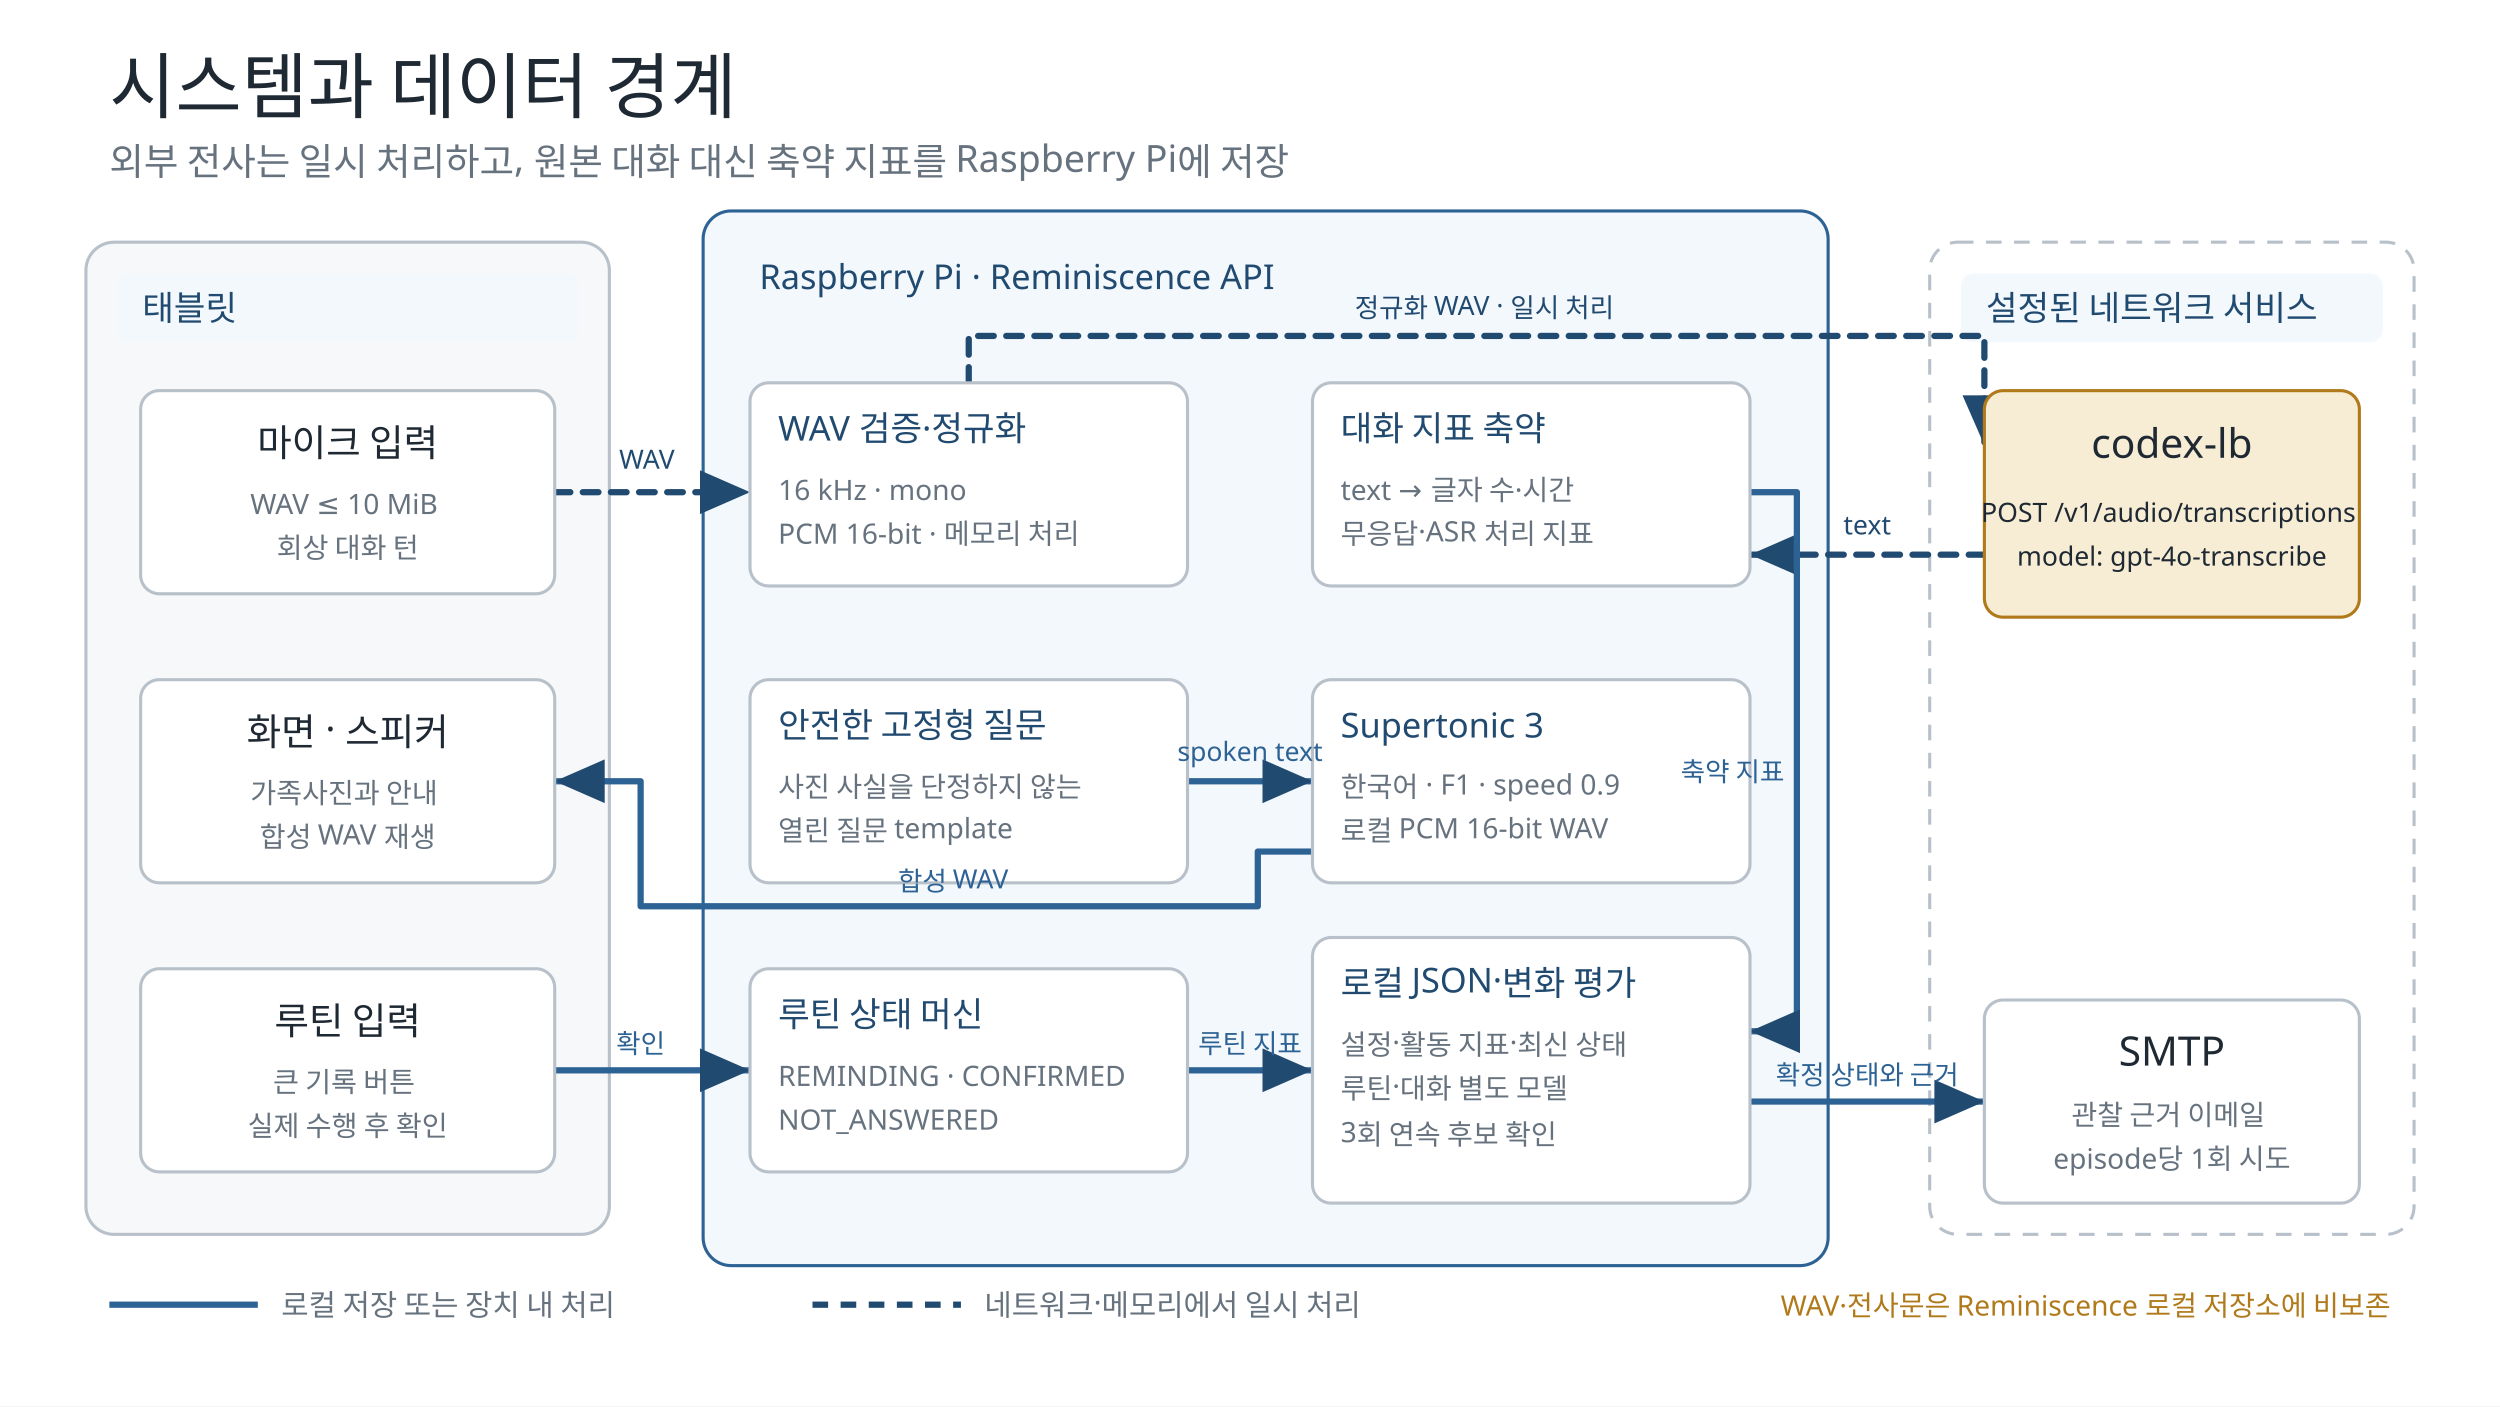
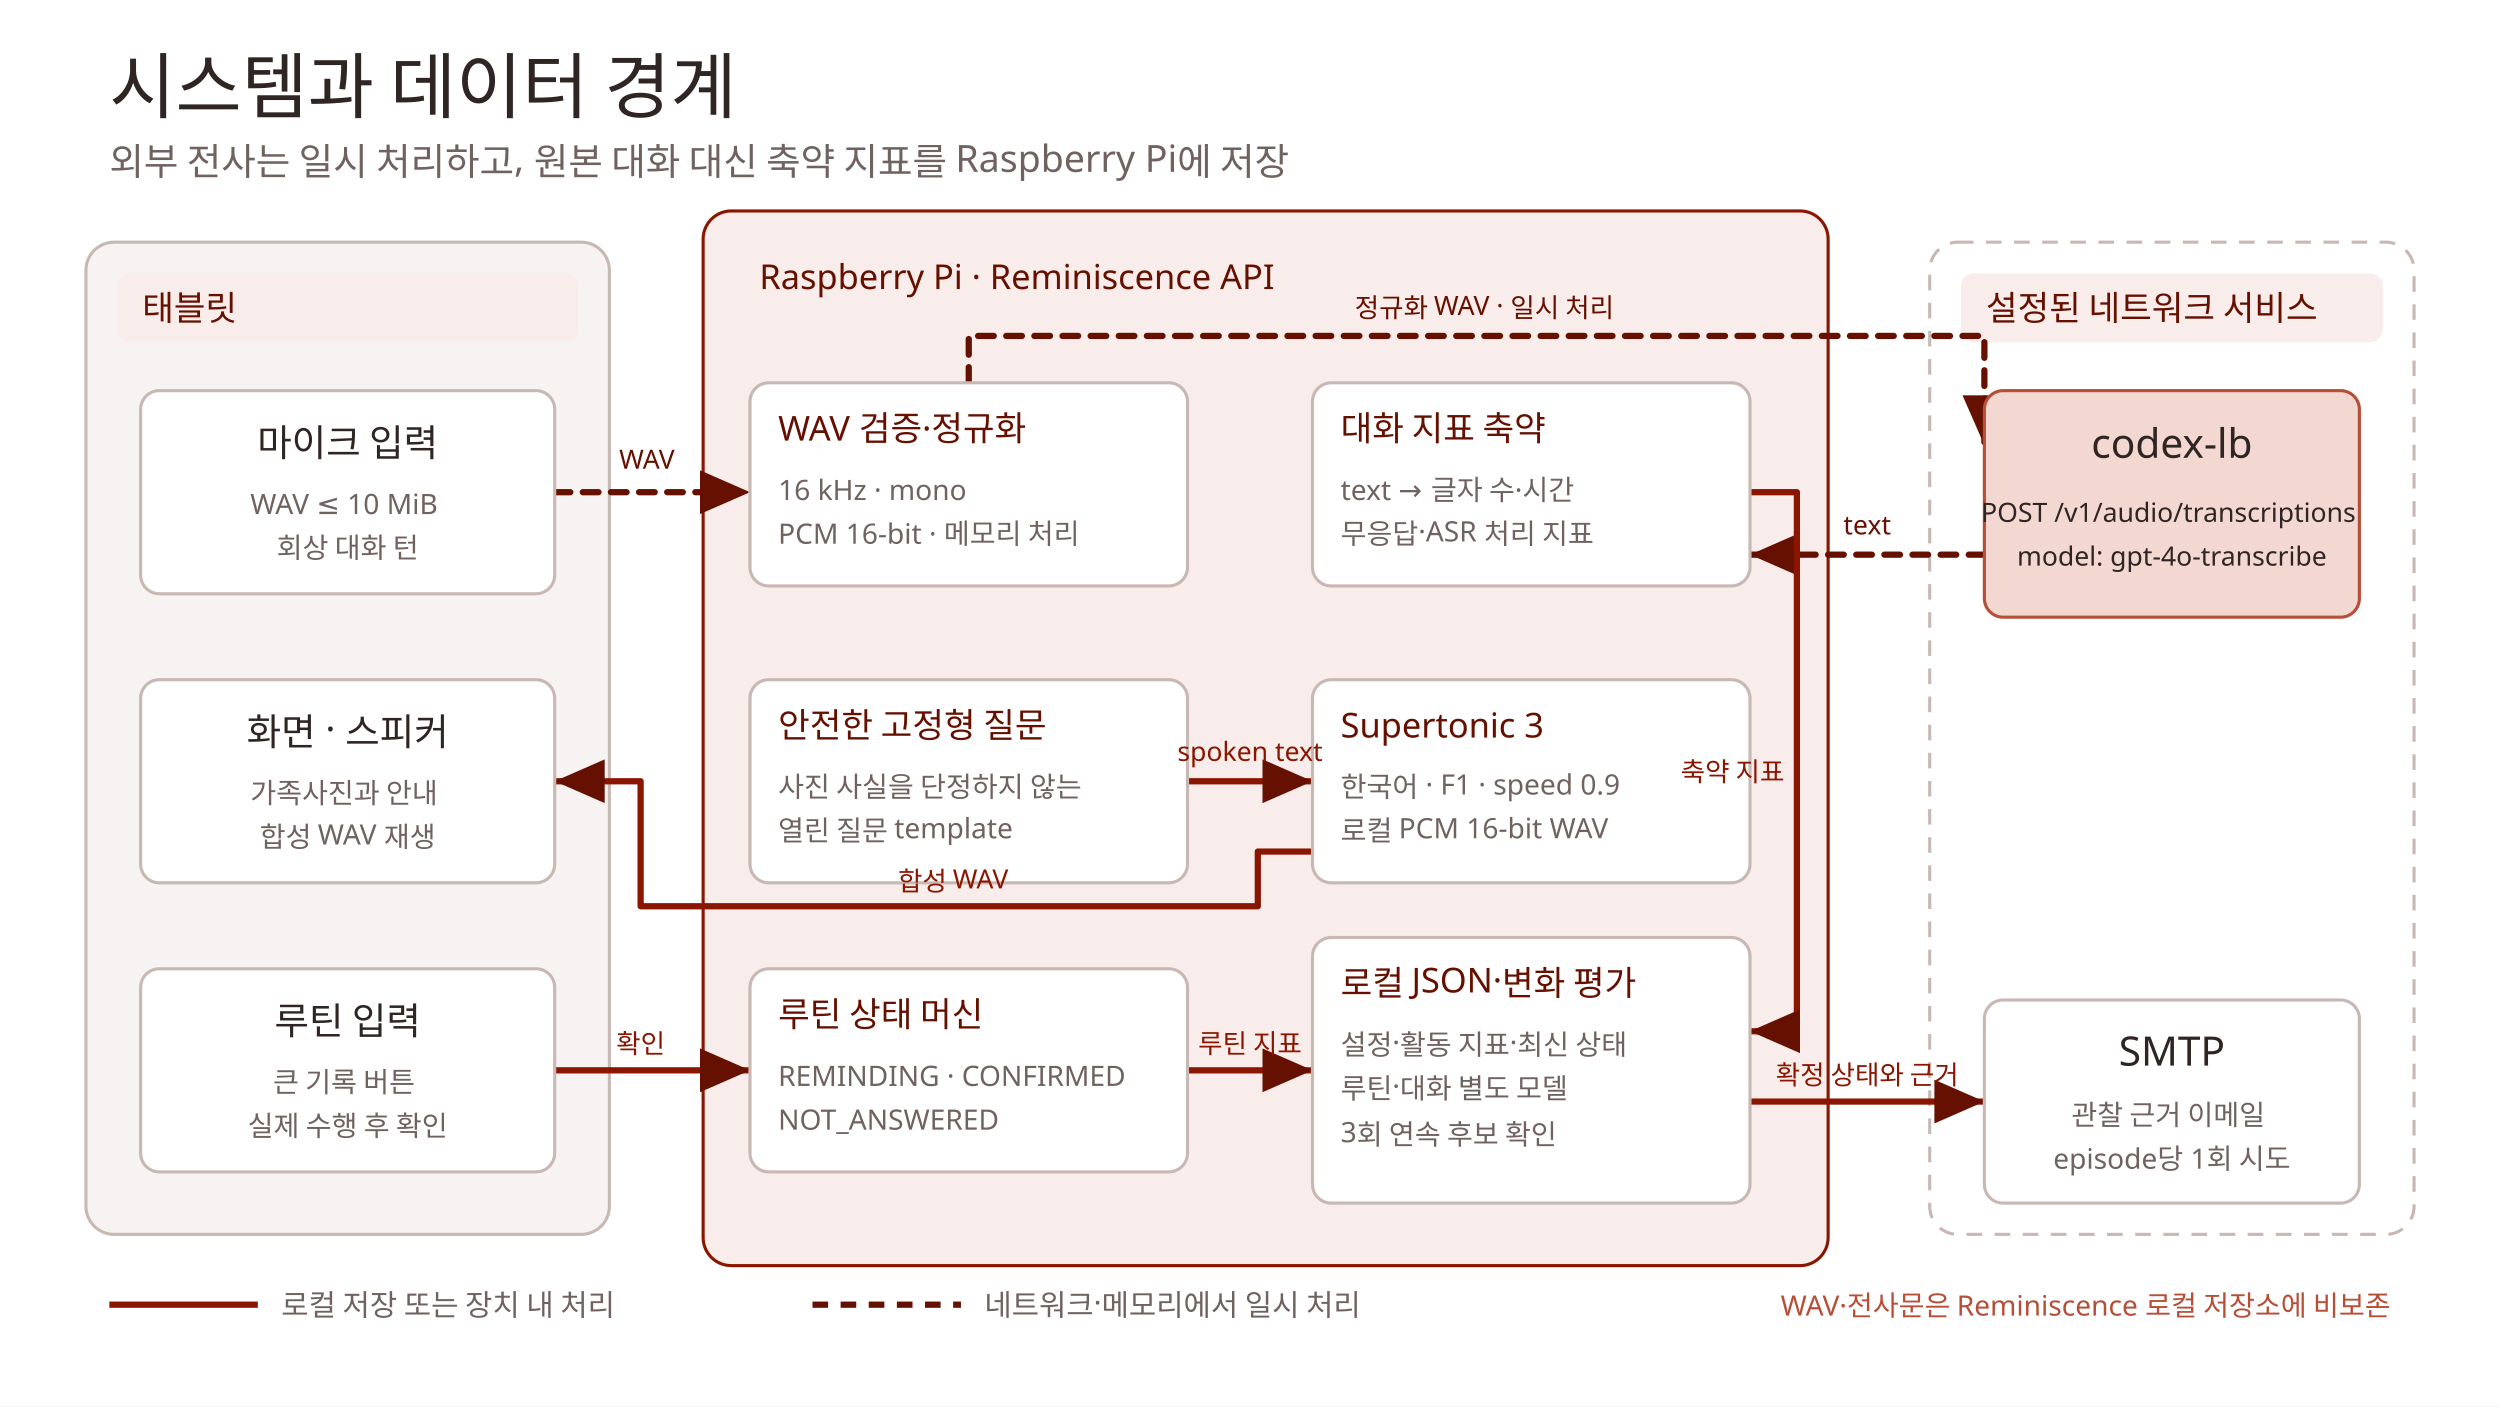
<svg xmlns="http://www.w3.org/2000/svg" width="1600" height="900" viewBox="0 0 1600 900">
  <defs>
    <marker id="arrow" markerWidth="10" markerHeight="10" refX="8" refY="3.5" orient="auto" markerUnits="strokeWidth">
-       <path d="M0,0 L0,7 L8,3.5 z" fill="#214A70" />
+       <path d="M0,0 L0,7 L8,3.5 z" fill="#651000" />
    </marker>
  </defs>
  <rect width="1600" height="900" fill="#FFFFFF" />
-   <text x="70" y="72" fill="#1F2933" font-family="Apple SD Gothic Neo, Arial Unicode MS, sans-serif" font-size="46" font-weight="500" text-anchor="start" letter-spacing="0">시스템과 데이터 경계</text>
-   <text x="70" y="112" fill="#66727E" font-family="Apple SD Gothic Neo, Arial Unicode MS, sans-serif" font-size="24" font-weight="400" text-anchor="start" letter-spacing="0">외부 전사는 일시 처리하고, 원본 대화 대신 축약 지표를 Raspberry Pi에 저장</text>
-   <rect x="55" y="155" width="335" height="635" rx="18" fill="#F6F8FA" stroke="#B8C1CA" stroke-width="2" />
-   <rect x="450" y="135" width="720" height="675" rx="18" fill="#F3F8FC" stroke="#2D6294" stroke-width="2" />
-   <rect x="1235" y="155" width="310" height="635" rx="18" fill="#FFFFFF" stroke="#B8C1CA" stroke-width="2" stroke-dasharray="10 8" />
-   <rect x="75" y="175" width="295" height="44" rx="8" fill="#F3F8FC" stroke="none" stroke-width="0" />
-   <text x="91" y="205" fill="#214A70" font-family="Apple SD Gothic Neo, Arial Unicode MS, sans-serif" font-size="22" font-weight="500" text-anchor="start" letter-spacing="0">태블릿</text>
-   <rect x="470" y="155" width="680" height="44" rx="8" fill="#F3F8FC" stroke="none" stroke-width="0" />
-   <text x="486" y="185" fill="#214A70" font-family="Apple SD Gothic Neo, Arial Unicode MS, sans-serif" font-size="22" font-weight="500" text-anchor="start" letter-spacing="0">Raspberry Pi · Reminiscence API</text>
-   <rect x="1255" y="175" width="270" height="44" rx="8" fill="#F3F8FC" stroke="none" stroke-width="0" />
-   <text x="1271" y="205" fill="#214A70" font-family="Apple SD Gothic Neo, Arial Unicode MS, sans-serif" font-size="22" font-weight="500" text-anchor="start" letter-spacing="0">설정된 네트워크 서비스</text>
-   <polyline points="355,315 480,315" fill="none" stroke="#214A70" stroke-width="4" stroke-linejoin="round" stroke-linecap="round" stroke-dasharray="10 8" marker-end="url(#arrow)" />
-   <polyline points="620,245 620,215 1270,215 1270,285" fill="none" stroke="#214A70" stroke-width="4" stroke-linejoin="round" stroke-linecap="round" stroke-dasharray="10 8" marker-end="url(#arrow)" />
-   <polyline points="1270,355 1120,355" fill="none" stroke="#214A70" stroke-width="4" stroke-linejoin="round" stroke-linecap="round" stroke-dasharray="10 8" marker-end="url(#arrow)" />
-   <polyline points="1120,315 1150,315 1150,660 1120,660" fill="none" stroke="#2D6294" stroke-width="4" stroke-linejoin="round" stroke-linecap="round" marker-end="url(#arrow)" />
-   <polyline points="760,500 840,500" fill="none" stroke="#2D6294" stroke-width="4" stroke-linejoin="round" stroke-linecap="round" marker-end="url(#arrow)" />
-   <polyline points="840,545 805,545 805,580 410,580 410,500 355,500" fill="none" stroke="#2D6294" stroke-width="4" stroke-linejoin="round" stroke-linecap="round" marker-end="url(#arrow)" />
-   <polyline points="355,685 480,685" fill="none" stroke="#2D6294" stroke-width="4" stroke-linejoin="round" stroke-linecap="round" marker-end="url(#arrow)" />
-   <polyline points="760,685 840,685" fill="none" stroke="#2D6294" stroke-width="4" stroke-linejoin="round" stroke-linecap="round" marker-end="url(#arrow)" />
-   <polyline points="1120,705 1270,705" fill="none" stroke="#2D6294" stroke-width="4" stroke-linejoin="round" stroke-linecap="round" marker-end="url(#arrow)" />
-   <rect x="90" y="250" width="265" height="130" rx="12" fill="#FFFFFF" stroke="#B8C1CA" stroke-width="2" />
-   <text x="222.5" y="292" fill="#1F2933" font-family="Apple SD Gothic Neo, Arial Unicode MS, sans-serif" font-size="24" font-weight="500" text-anchor="middle" letter-spacing="0">마이크 입력</text>
-   <text x="222.5" y="329" fill="#66727E" font-family="Apple SD Gothic Neo, Arial Unicode MS, sans-serif" font-size="18" font-weight="400" text-anchor="middle">
+   <text x="70" y="72" fill="#2F2523" font-family="Apple SD Gothic Neo, Arial Unicode MS, sans-serif" font-size="46" font-weight="500" text-anchor="start" letter-spacing="0">시스템과 데이터 경계</text>
+   <text x="70" y="112" fill="#6F625F" font-family="Apple SD Gothic Neo, Arial Unicode MS, sans-serif" font-size="24" font-weight="400" text-anchor="start" letter-spacing="0">외부 전사는 일시 처리하고, 원본 대화 대신 축약 지표를 Raspberry Pi에 저장</text>
+   <rect x="55" y="155" width="335" height="635" rx="18" fill="#F6F3F2" stroke="#C8B8B4" stroke-width="2" />
+   <rect x="450" y="135" width="720" height="675" rx="18" fill="#F8EDEA" stroke="#8A1601" stroke-width="2" />
+   <rect x="1235" y="155" width="310" height="635" rx="18" fill="#FFFFFF" stroke="#C8B8B4" stroke-width="2" stroke-dasharray="10 8" />
+   <rect x="75" y="175" width="295" height="44" rx="8" fill="#F8EDEA" stroke="none" stroke-width="0" />
+   <text x="91" y="205" fill="#651000" font-family="Apple SD Gothic Neo, Arial Unicode MS, sans-serif" font-size="22" font-weight="500" text-anchor="start" letter-spacing="0">태블릿</text>
+   <rect x="470" y="155" width="680" height="44" rx="8" fill="#F8EDEA" stroke="none" stroke-width="0" />
+   <text x="486" y="185" fill="#651000" font-family="Apple SD Gothic Neo, Arial Unicode MS, sans-serif" font-size="22" font-weight="500" text-anchor="start" letter-spacing="0">Raspberry Pi · Reminiscence API</text>
+   <rect x="1255" y="175" width="270" height="44" rx="8" fill="#F8EDEA" stroke="none" stroke-width="0" />
+   <text x="1271" y="205" fill="#651000" font-family="Apple SD Gothic Neo, Arial Unicode MS, sans-serif" font-size="22" font-weight="500" text-anchor="start" letter-spacing="0">설정된 네트워크 서비스</text>
+   <polyline points="355,315 480,315" fill="none" stroke="#651000" stroke-width="4" stroke-linejoin="round" stroke-linecap="round" stroke-dasharray="10 8" marker-end="url(#arrow)" />
+   <polyline points="620,245 620,215 1270,215 1270,285" fill="none" stroke="#651000" stroke-width="4" stroke-linejoin="round" stroke-linecap="round" stroke-dasharray="10 8" marker-end="url(#arrow)" />
+   <polyline points="1270,355 1120,355" fill="none" stroke="#651000" stroke-width="4" stroke-linejoin="round" stroke-linecap="round" stroke-dasharray="10 8" marker-end="url(#arrow)" />
+   <polyline points="1120,315 1150,315 1150,660 1120,660" fill="none" stroke="#8A1601" stroke-width="4" stroke-linejoin="round" stroke-linecap="round" marker-end="url(#arrow)" />
+   <polyline points="760,500 840,500" fill="none" stroke="#8A1601" stroke-width="4" stroke-linejoin="round" stroke-linecap="round" marker-end="url(#arrow)" />
+   <polyline points="840,545 805,545 805,580 410,580 410,500 355,500" fill="none" stroke="#8A1601" stroke-width="4" stroke-linejoin="round" stroke-linecap="round" marker-end="url(#arrow)" />
+   <polyline points="355,685 480,685" fill="none" stroke="#8A1601" stroke-width="4" stroke-linejoin="round" stroke-linecap="round" marker-end="url(#arrow)" />
+   <polyline points="760,685 840,685" fill="none" stroke="#8A1601" stroke-width="4" stroke-linejoin="round" stroke-linecap="round" marker-end="url(#arrow)" />
+   <polyline points="1120,705 1270,705" fill="none" stroke="#8A1601" stroke-width="4" stroke-linejoin="round" stroke-linecap="round" marker-end="url(#arrow)" />
+   <rect x="90" y="250" width="265" height="130" rx="12" fill="#FFFFFF" stroke="#C8B8B4" stroke-width="2" />
+   <text x="222.5" y="292" fill="#2F2523" font-family="Apple SD Gothic Neo, Arial Unicode MS, sans-serif" font-size="24" font-weight="500" text-anchor="middle" letter-spacing="0">마이크 입력</text>
+   <text x="222.5" y="329" fill="#6F625F" font-family="Apple SD Gothic Neo, Arial Unicode MS, sans-serif" font-size="18" font-weight="400" text-anchor="middle">
    <tspan x="222.5" dy="0">WAV ≤ 10 MiB</tspan>
    <tspan x="222.5" dy="28">회상 대화 턴</tspan>
  </text>
-   <rect x="90" y="435" width="265" height="130" rx="12" fill="#FFFFFF" stroke="#B8C1CA" stroke-width="2" />
-   <text x="222.5" y="477" fill="#1F2933" font-family="Apple SD Gothic Neo, Arial Unicode MS, sans-serif" font-size="24" font-weight="500" text-anchor="middle" letter-spacing="0">화면 · 스피커</text>
-   <text x="222.5" y="514" fill="#66727E" font-family="Apple SD Gothic Neo, Arial Unicode MS, sans-serif" font-size="18" font-weight="400" text-anchor="middle">
+   <rect x="90" y="435" width="265" height="130" rx="12" fill="#FFFFFF" stroke="#C8B8B4" stroke-width="2" />
+   <text x="222.5" y="477" fill="#2F2523" font-family="Apple SD Gothic Neo, Arial Unicode MS, sans-serif" font-size="24" font-weight="500" text-anchor="middle" letter-spacing="0">화면 · 스피커</text>
+   <text x="222.5" y="514" fill="#6F625F" font-family="Apple SD Gothic Neo, Arial Unicode MS, sans-serif" font-size="18" font-weight="400" text-anchor="middle">
    <tspan x="222.5" dy="0">가족사진과 안내</tspan>
    <tspan x="222.5" dy="28">합성 WAV 재생</tspan>
  </text>
-   <rect x="90" y="620" width="265" height="130" rx="12" fill="#FFFFFF" stroke="#B8C1CA" stroke-width="2" />
-   <text x="222.5" y="662" fill="#1F2933" font-family="Apple SD Gothic Neo, Arial Unicode MS, sans-serif" font-size="24" font-weight="500" text-anchor="middle" letter-spacing="0">루틴 입력</text>
-   <text x="222.5" y="699" fill="#66727E" font-family="Apple SD Gothic Neo, Arial Unicode MS, sans-serif" font-size="18" font-weight="400" text-anchor="middle">
+   <rect x="90" y="620" width="265" height="130" rx="12" fill="#FFFFFF" stroke="#C8B8B4" stroke-width="2" />
+   <text x="222.5" y="662" fill="#2F2523" font-family="Apple SD Gothic Neo, Arial Unicode MS, sans-serif" font-size="24" font-weight="500" text-anchor="middle" letter-spacing="0">루틴 입력</text>
+   <text x="222.5" y="699" fill="#6F625F" font-family="Apple SD Gothic Neo, Arial Unicode MS, sans-serif" font-size="18" font-weight="400" text-anchor="middle">
    <tspan x="222.5" dy="0">큰 기록 버튼</tspan>
    <tspan x="222.5" dy="28">실제 수행 후 확인</tspan>
  </text>
-   <rect x="480" y="245" width="280" height="130" rx="12" fill="#FFFFFF" stroke="#B8C1CA" stroke-width="2" />
-   <text x="498" y="282" fill="#214A70" font-family="Apple SD Gothic Neo, Arial Unicode MS, sans-serif" font-size="22" font-weight="500" text-anchor="start" letter-spacing="0">WAV 검증·정규화</text>
-   <text x="498" y="320" fill="#66727E" font-family="Apple SD Gothic Neo, Arial Unicode MS, sans-serif" font-size="18" font-weight="400" text-anchor="start">
+   <rect x="480" y="245" width="280" height="130" rx="12" fill="#FFFFFF" stroke="#C8B8B4" stroke-width="2" />
+   <text x="498" y="282" fill="#651000" font-family="Apple SD Gothic Neo, Arial Unicode MS, sans-serif" font-size="22" font-weight="500" text-anchor="start" letter-spacing="0">WAV 검증·정규화</text>
+   <text x="498" y="320" fill="#6F625F" font-family="Apple SD Gothic Neo, Arial Unicode MS, sans-serif" font-size="18" font-weight="400" text-anchor="start">
    <tspan x="498" dy="0">16 kHz · mono</tspan>
    <tspan x="498" dy="28">PCM 16-bit · 메모리 처리</tspan>
  </text>
-   <rect x="840" y="245" width="280" height="130" rx="12" fill="#FFFFFF" stroke="#B8C1CA" stroke-width="2" />
-   <text x="858" y="282" fill="#214A70" font-family="Apple SD Gothic Neo, Arial Unicode MS, sans-serif" font-size="22" font-weight="500" text-anchor="start" letter-spacing="0">대화 지표 축약</text>
-   <text x="858" y="320" fill="#66727E" font-family="Apple SD Gothic Neo, Arial Unicode MS, sans-serif" font-size="18" font-weight="400" text-anchor="start">
+   <rect x="840" y="245" width="280" height="130" rx="12" fill="#FFFFFF" stroke="#C8B8B4" stroke-width="2" />
+   <text x="858" y="282" fill="#651000" font-family="Apple SD Gothic Neo, Arial Unicode MS, sans-serif" font-size="22" font-weight="500" text-anchor="start" letter-spacing="0">대화 지표 축약</text>
+   <text x="858" y="320" fill="#6F625F" font-family="Apple SD Gothic Neo, Arial Unicode MS, sans-serif" font-size="18" font-weight="400" text-anchor="start">
    <tspan x="858" dy="0">text → 글자 수·시간</tspan>
    <tspan x="858" dy="28">무응답·ASR 처리 지표</tspan>
  </text>
-   <rect x="480" y="435" width="280" height="130" rx="12" fill="#FFFFFF" stroke="#B8C1CA" stroke-width="2" />
-   <text x="498" y="472" fill="#214A70" font-family="Apple SD Gothic Neo, Arial Unicode MS, sans-serif" font-size="22" font-weight="500" text-anchor="start" letter-spacing="0">안전한 고정형 질문</text>
-   <text x="498" y="510" fill="#66727E" font-family="Apple SD Gothic Neo, Arial Unicode MS, sans-serif" font-size="18" font-weight="400" text-anchor="start">
+   <rect x="480" y="435" width="280" height="130" rx="12" fill="#FFFFFF" stroke="#C8B8B4" stroke-width="2" />
+   <text x="498" y="472" fill="#651000" font-family="Apple SD Gothic Neo, Arial Unicode MS, sans-serif" font-size="22" font-weight="500" text-anchor="start" letter-spacing="0">안전한 고정형 질문</text>
+   <text x="498" y="510" fill="#6F625F" font-family="Apple SD Gothic Neo, Arial Unicode MS, sans-serif" font-size="18" font-weight="400" text-anchor="start">
    <tspan x="498" dy="0">사진 사실을 단정하지 않는</tspan>
    <tspan x="498" dy="28">열린 질문 template</tspan>
  </text>
-   <rect x="840" y="435" width="280" height="130" rx="12" fill="#FFFFFF" stroke="#B8C1CA" stroke-width="2" />
-   <text x="858" y="472" fill="#214A70" font-family="Apple SD Gothic Neo, Arial Unicode MS, sans-serif" font-size="22" font-weight="500" text-anchor="start" letter-spacing="0">Supertonic 3</text>
-   <text x="858" y="510" fill="#66727E" font-family="Apple SD Gothic Neo, Arial Unicode MS, sans-serif" font-size="18" font-weight="400" text-anchor="start">
+   <rect x="840" y="435" width="280" height="130" rx="12" fill="#FFFFFF" stroke="#C8B8B4" stroke-width="2" />
+   <text x="858" y="472" fill="#651000" font-family="Apple SD Gothic Neo, Arial Unicode MS, sans-serif" font-size="22" font-weight="500" text-anchor="start" letter-spacing="0">Supertonic 3</text>
+   <text x="858" y="510" fill="#6F625F" font-family="Apple SD Gothic Neo, Arial Unicode MS, sans-serif" font-size="18" font-weight="400" text-anchor="start">
    <tspan x="858" dy="0">한국어 · F1 · speed 0.9</tspan>
    <tspan x="858" dy="28">로컬 PCM 16-bit WAV</tspan>
  </text>
-   <rect x="480" y="620" width="280" height="130" rx="12" fill="#FFFFFF" stroke="#B8C1CA" stroke-width="2" />
-   <text x="498" y="657" fill="#214A70" font-family="Apple SD Gothic Neo, Arial Unicode MS, sans-serif" font-size="22" font-weight="500" text-anchor="start" letter-spacing="0">루틴 상태 머신</text>
-   <text x="498" y="695" fill="#66727E" font-family="Apple SD Gothic Neo, Arial Unicode MS, sans-serif" font-size="18" font-weight="400" text-anchor="start">
+   <rect x="480" y="620" width="280" height="130" rx="12" fill="#FFFFFF" stroke="#C8B8B4" stroke-width="2" />
+   <text x="498" y="657" fill="#651000" font-family="Apple SD Gothic Neo, Arial Unicode MS, sans-serif" font-size="22" font-weight="500" text-anchor="start" letter-spacing="0">루틴 상태 머신</text>
+   <text x="498" y="695" fill="#6F625F" font-family="Apple SD Gothic Neo, Arial Unicode MS, sans-serif" font-size="18" font-weight="400" text-anchor="start">
    <tspan x="498" dy="0">REMINDING · CONFIRMED</tspan>
    <tspan x="498" dy="28">NOT_ANSWERED</tspan>
  </text>
-   <rect x="840" y="600" width="280" height="170" rx="12" fill="#FFFFFF" stroke="#B8C1CA" stroke-width="2" />
-   <text x="858" y="637" fill="#214A70" font-family="Apple SD Gothic Neo, Arial Unicode MS, sans-serif" font-size="22" font-weight="500" text-anchor="start" letter-spacing="0">로컬 JSON·변화 평가</text>
-   <text x="858" y="675" fill="#66727E" font-family="Apple SD Gothic Neo, Arial Unicode MS, sans-serif" font-size="18" font-weight="400" text-anchor="start">
+   <rect x="840" y="600" width="280" height="170" rx="12" fill="#FFFFFF" stroke="#C8B8B4" stroke-width="2" />
+   <text x="858" y="637" fill="#651000" font-family="Apple SD Gothic Neo, Arial Unicode MS, sans-serif" font-size="22" font-weight="500" text-anchor="start" letter-spacing="0">로컬 JSON·변화 평가</text>
+   <text x="858" y="675" fill="#6F625F" font-family="Apple SD Gothic Neo, Arial Unicode MS, sans-serif" font-size="18" font-weight="400" text-anchor="start">
    <tspan x="858" dy="0">설정·활동 지표·최신 상태</tspan>
    <tspan x="858" dy="28">루틴·대화 별도 모델</tspan>
    <tspan x="858" dy="28">3회 연속 후보 확인</tspan>
  </text>
-   <rect x="1270" y="250" width="240" height="145" rx="12" fill="#F7ECD4" stroke="#B07A1B" stroke-width="2" />
-   <text x="1390" y="293" fill="#1F2933" font-family="Apple SD Gothic Neo, Arial Unicode MS, sans-serif" font-size="26" font-weight="500" text-anchor="middle" letter-spacing="0">codex-lb</text>
-   <text x="1390" y="334" fill="#1F2933" font-family="Apple SD Gothic Neo, Arial Unicode MS, sans-serif" font-size="17" font-weight="400" text-anchor="middle">
+   <rect x="1270" y="250" width="240" height="145" rx="12" fill="#F3D7D1" stroke="#B64E38" stroke-width="2" />
+   <text x="1390" y="293" fill="#2F2523" font-family="Apple SD Gothic Neo, Arial Unicode MS, sans-serif" font-size="26" font-weight="500" text-anchor="middle" letter-spacing="0">codex-lb</text>
+   <text x="1390" y="334" fill="#2F2523" font-family="Apple SD Gothic Neo, Arial Unicode MS, sans-serif" font-size="17" font-weight="400" text-anchor="middle">
    <tspan x="1390" dy="0">POST /v1/audio/transcriptions</tspan>
    <tspan x="1390" dy="28">model: gpt-4o-transcribe</tspan>
  </text>
-   <rect x="1270" y="640" width="240" height="130" rx="12" fill="#FFFFFF" stroke="#B8C1CA" stroke-width="2" />
-   <text x="1390" y="682" fill="#1F2933" font-family="Apple SD Gothic Neo, Arial Unicode MS, sans-serif" font-size="26" font-weight="400" text-anchor="middle" letter-spacing="0">SMTP</text>
-   <text x="1390" y="720" fill="#66727E" font-family="Apple SD Gothic Neo, Arial Unicode MS, sans-serif" font-size="18" font-weight="400" text-anchor="middle">
+   <rect x="1270" y="640" width="240" height="130" rx="12" fill="#FFFFFF" stroke="#C8B8B4" stroke-width="2" />
+   <text x="1390" y="682" fill="#2F2523" font-family="Apple SD Gothic Neo, Arial Unicode MS, sans-serif" font-size="26" font-weight="400" text-anchor="middle" letter-spacing="0">SMTP</text>
+   <text x="1390" y="720" fill="#6F625F" font-family="Apple SD Gothic Neo, Arial Unicode MS, sans-serif" font-size="18" font-weight="400" text-anchor="middle">
    <tspan x="1390" dy="0">관찰 근거 이메일</tspan>
    <tspan x="1390" dy="28">episode당 1회 시도</tspan>
  </text>
-   <text x="414" y="300" fill="#214A70" font-family="Apple SD Gothic Neo, Arial Unicode MS, sans-serif" font-size="17" font-weight="400" text-anchor="middle" letter-spacing="0">WAV</text>
-   <text x="950" y="203" fill="#214A70" font-family="Apple SD Gothic Neo, Arial Unicode MS, sans-serif" font-size="17" font-weight="400" text-anchor="middle" letter-spacing="0">정규화 WAV · 일시 처리</text>
-   <text x="1195" y="342" fill="#214A70" font-family="Apple SD Gothic Neo, Arial Unicode MS, sans-serif" font-size="17" font-weight="400" text-anchor="middle" letter-spacing="0">text</text>
-   <text x="1142" y="500" fill="#2D6294" font-family="Apple SD Gothic Neo, Arial Unicode MS, sans-serif" font-size="17" font-weight="400" text-anchor="end" letter-spacing="0">축약 지표</text>
-   <text x="800" y="487" fill="#2D6294" font-family="Apple SD Gothic Neo, Arial Unicode MS, sans-serif" font-size="17" font-weight="400" text-anchor="middle" letter-spacing="0">spoken text</text>
-   <text x="610" y="570" fill="#2D6294" font-family="Apple SD Gothic Neo, Arial Unicode MS, sans-serif" font-size="17" font-weight="400" text-anchor="middle" letter-spacing="0">합성 WAV</text>
-   <text x="410" y="674" fill="#2D6294" font-family="Apple SD Gothic Neo, Arial Unicode MS, sans-serif" font-size="17" font-weight="400" text-anchor="middle" letter-spacing="0">확인</text>
-   <text x="800" y="674" fill="#2D6294" font-family="Apple SD Gothic Neo, Arial Unicode MS, sans-serif" font-size="17" font-weight="400" text-anchor="middle" letter-spacing="0">루틴 지표</text>
-   <text x="1195" y="694" fill="#2D6294" font-family="Apple SD Gothic Neo, Arial Unicode MS, sans-serif" font-size="17" font-weight="400" text-anchor="middle" letter-spacing="0">확정 상태와 근거</text>
-   <line x1="70" y1="835" x2="165" y2="835" stroke="#2D6294" stroke-width="4" />
-   <text x="180" y="842" fill="#66727E" font-family="Apple SD Gothic Neo, Arial Unicode MS, sans-serif" font-size="19" font-weight="400" text-anchor="start" letter-spacing="0">로컬 저장 또는 장치 내 처리</text>
-   <line x1="520" y1="835" x2="615" y2="835" stroke="#214A70" stroke-width="4" stroke-dasharray="10 8" />
-   <text x="630" y="842" fill="#66727E" font-family="Apple SD Gothic Neo, Arial Unicode MS, sans-serif" font-size="19" font-weight="400" text-anchor="start" letter-spacing="0">네트워크·메모리에서 일시 처리</text>
-   <text x="1530" y="842" fill="#B07A1B" font-family="Apple SD Gothic Neo, Arial Unicode MS, sans-serif" font-size="18" font-weight="400" text-anchor="end" letter-spacing="0">WAV·전사문은 Reminiscence 로컬 저장소에 비보존</text>
+   <text x="414" y="300" fill="#651000" font-family="Apple SD Gothic Neo, Arial Unicode MS, sans-serif" font-size="17" font-weight="400" text-anchor="middle" letter-spacing="0">WAV</text>
+   <text x="950" y="203" fill="#651000" font-family="Apple SD Gothic Neo, Arial Unicode MS, sans-serif" font-size="17" font-weight="400" text-anchor="middle" letter-spacing="0">정규화 WAV · 일시 처리</text>
+   <text x="1195" y="342" fill="#651000" font-family="Apple SD Gothic Neo, Arial Unicode MS, sans-serif" font-size="17" font-weight="400" text-anchor="middle" letter-spacing="0">text</text>
+   <text x="1142" y="500" fill="#8A1601" font-family="Apple SD Gothic Neo, Arial Unicode MS, sans-serif" font-size="17" font-weight="400" text-anchor="end" letter-spacing="0">축약 지표</text>
+   <text x="800" y="487" fill="#8A1601" font-family="Apple SD Gothic Neo, Arial Unicode MS, sans-serif" font-size="17" font-weight="400" text-anchor="middle" letter-spacing="0">spoken text</text>
+   <text x="610" y="570" fill="#8A1601" font-family="Apple SD Gothic Neo, Arial Unicode MS, sans-serif" font-size="17" font-weight="400" text-anchor="middle" letter-spacing="0">합성 WAV</text>
+   <text x="410" y="674" fill="#8A1601" font-family="Apple SD Gothic Neo, Arial Unicode MS, sans-serif" font-size="17" font-weight="400" text-anchor="middle" letter-spacing="0">확인</text>
+   <text x="800" y="674" fill="#8A1601" font-family="Apple SD Gothic Neo, Arial Unicode MS, sans-serif" font-size="17" font-weight="400" text-anchor="middle" letter-spacing="0">루틴 지표</text>
+   <text x="1195" y="694" fill="#8A1601" font-family="Apple SD Gothic Neo, Arial Unicode MS, sans-serif" font-size="17" font-weight="400" text-anchor="middle" letter-spacing="0">확정 상태와 근거</text>
+   <line x1="70" y1="835" x2="165" y2="835" stroke="#8A1601" stroke-width="4" />
+   <text x="180" y="842" fill="#6F625F" font-family="Apple SD Gothic Neo, Arial Unicode MS, sans-serif" font-size="19" font-weight="400" text-anchor="start" letter-spacing="0">로컬 저장 또는 장치 내 처리</text>
+   <line x1="520" y1="835" x2="615" y2="835" stroke="#651000" stroke-width="4" stroke-dasharray="10 8" />
+   <text x="630" y="842" fill="#6F625F" font-family="Apple SD Gothic Neo, Arial Unicode MS, sans-serif" font-size="19" font-weight="400" text-anchor="start" letter-spacing="0">네트워크·메모리에서 일시 처리</text>
+   <text x="1530" y="842" fill="#B64E38" font-family="Apple SD Gothic Neo, Arial Unicode MS, sans-serif" font-size="18" font-weight="400" text-anchor="end" letter-spacing="0">WAV·전사문은 Reminiscence 로컬 저장소에 비보존</text>
</svg>
